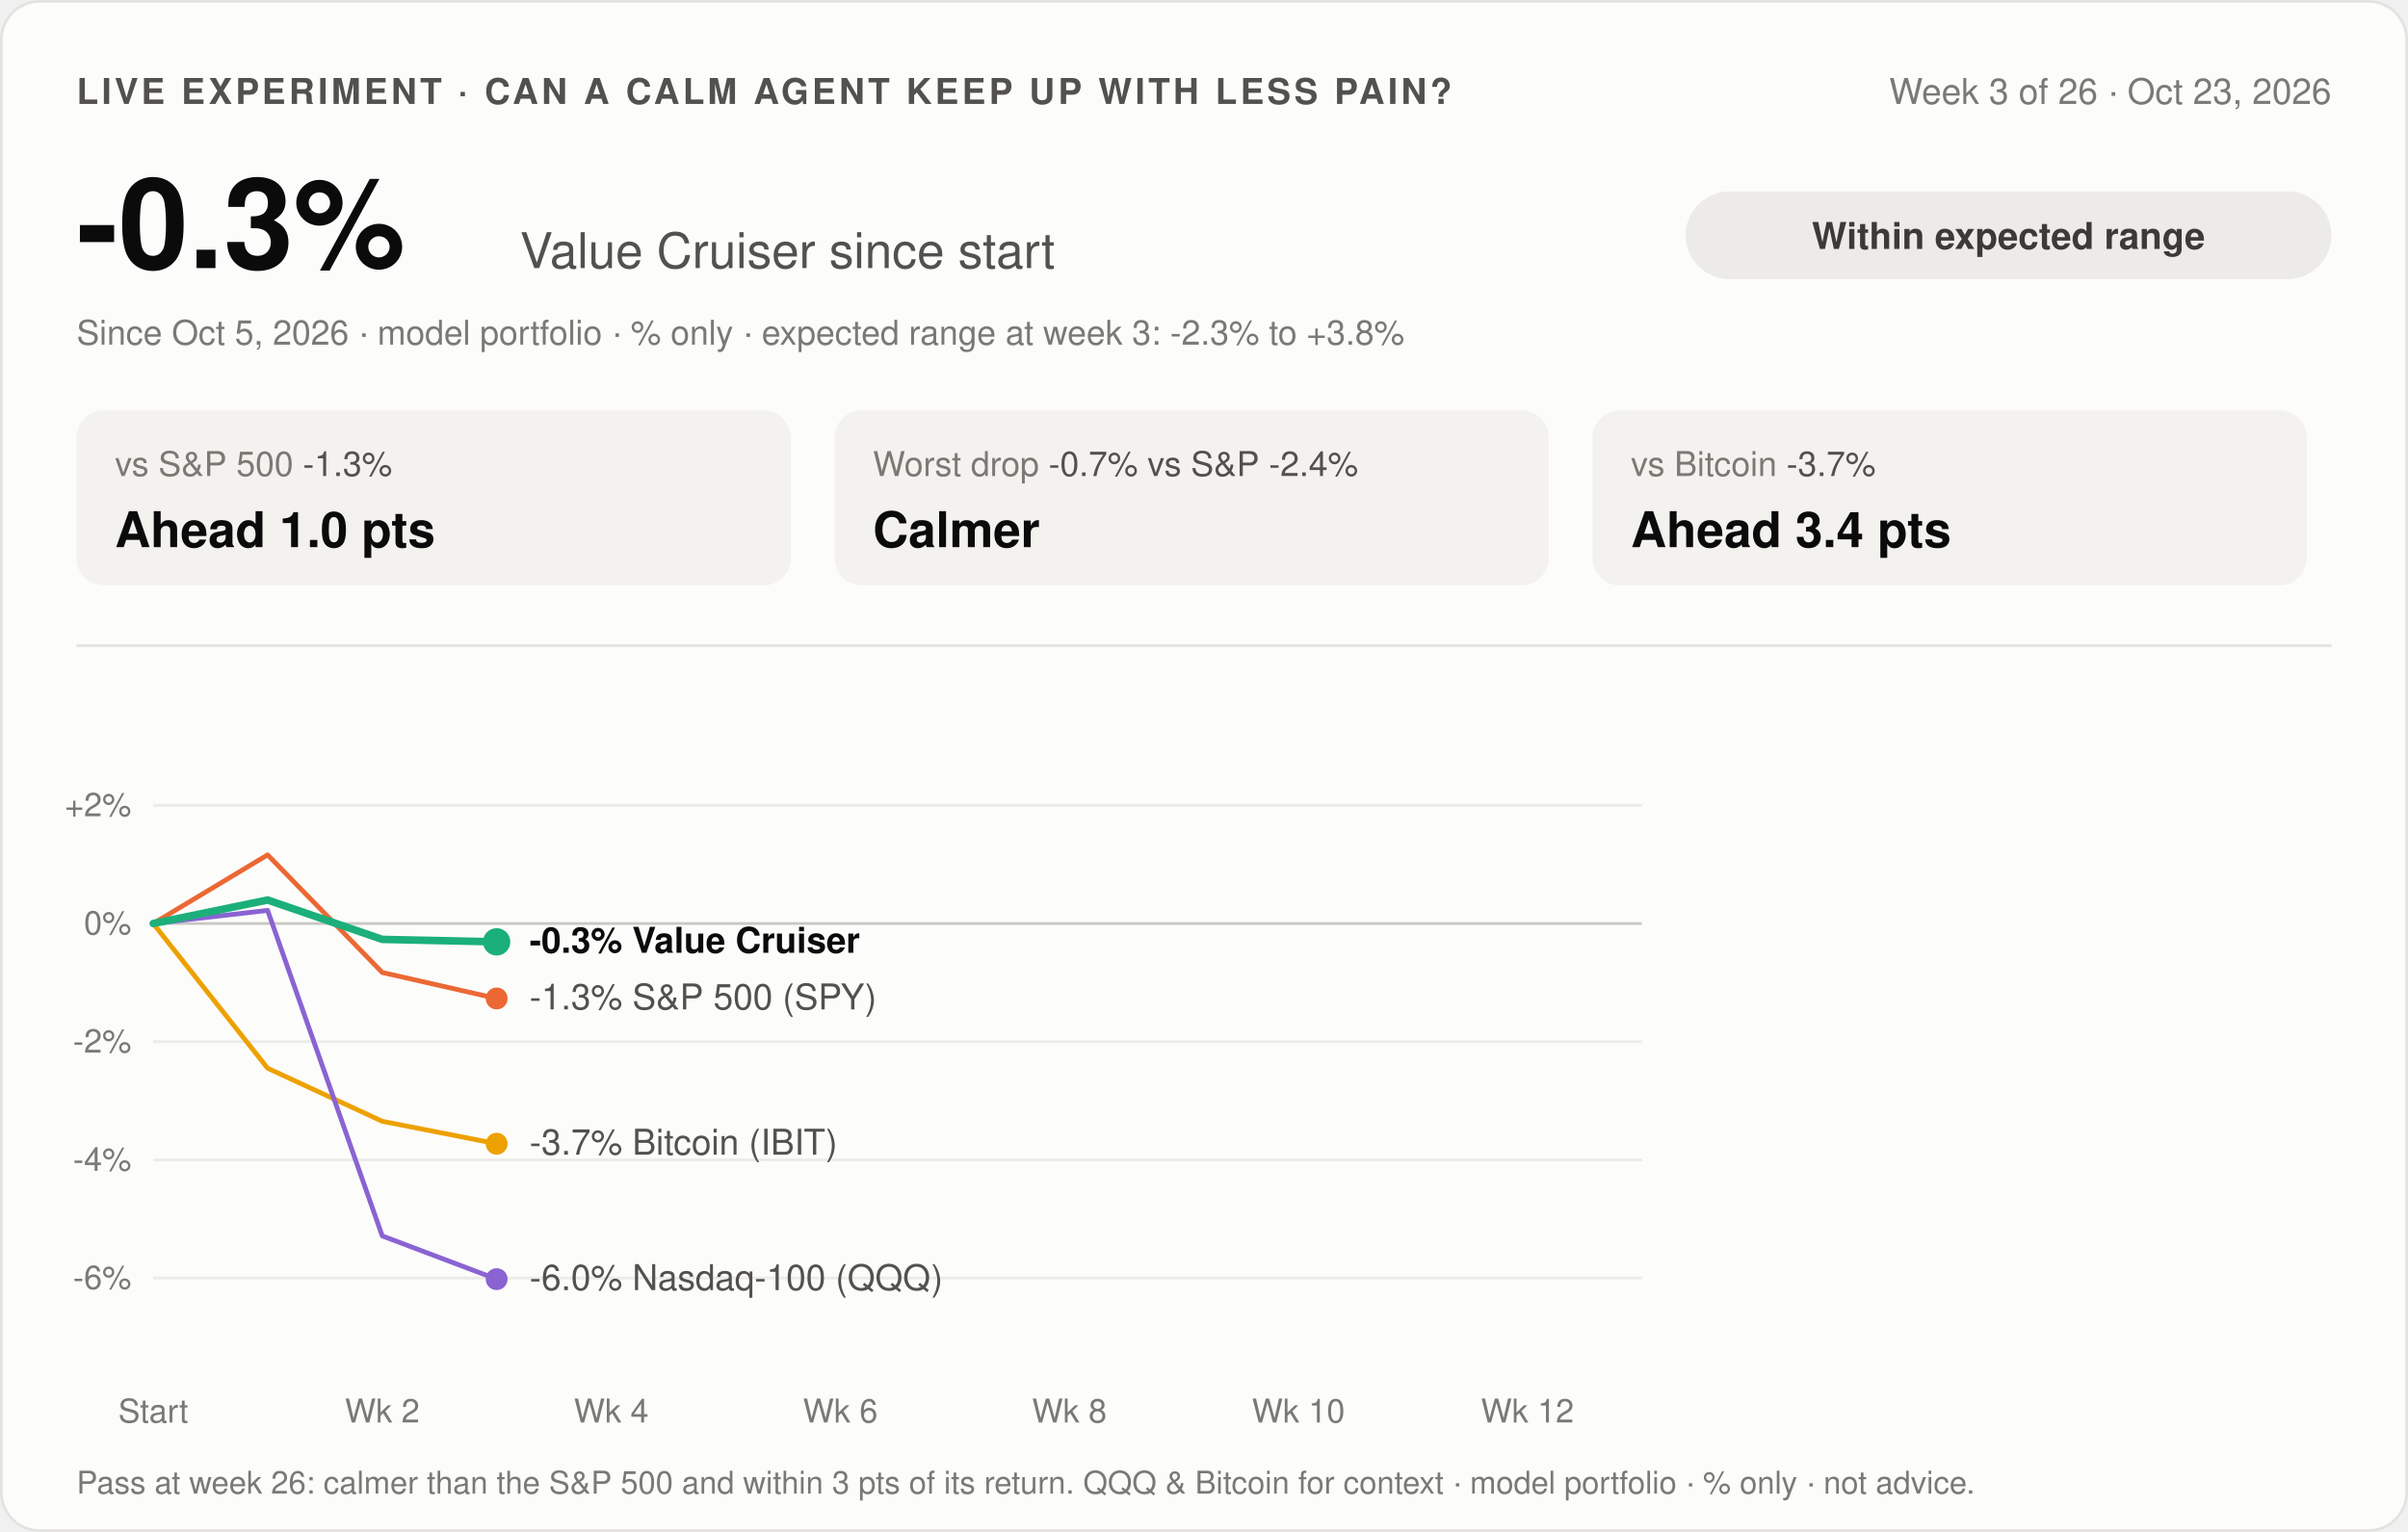
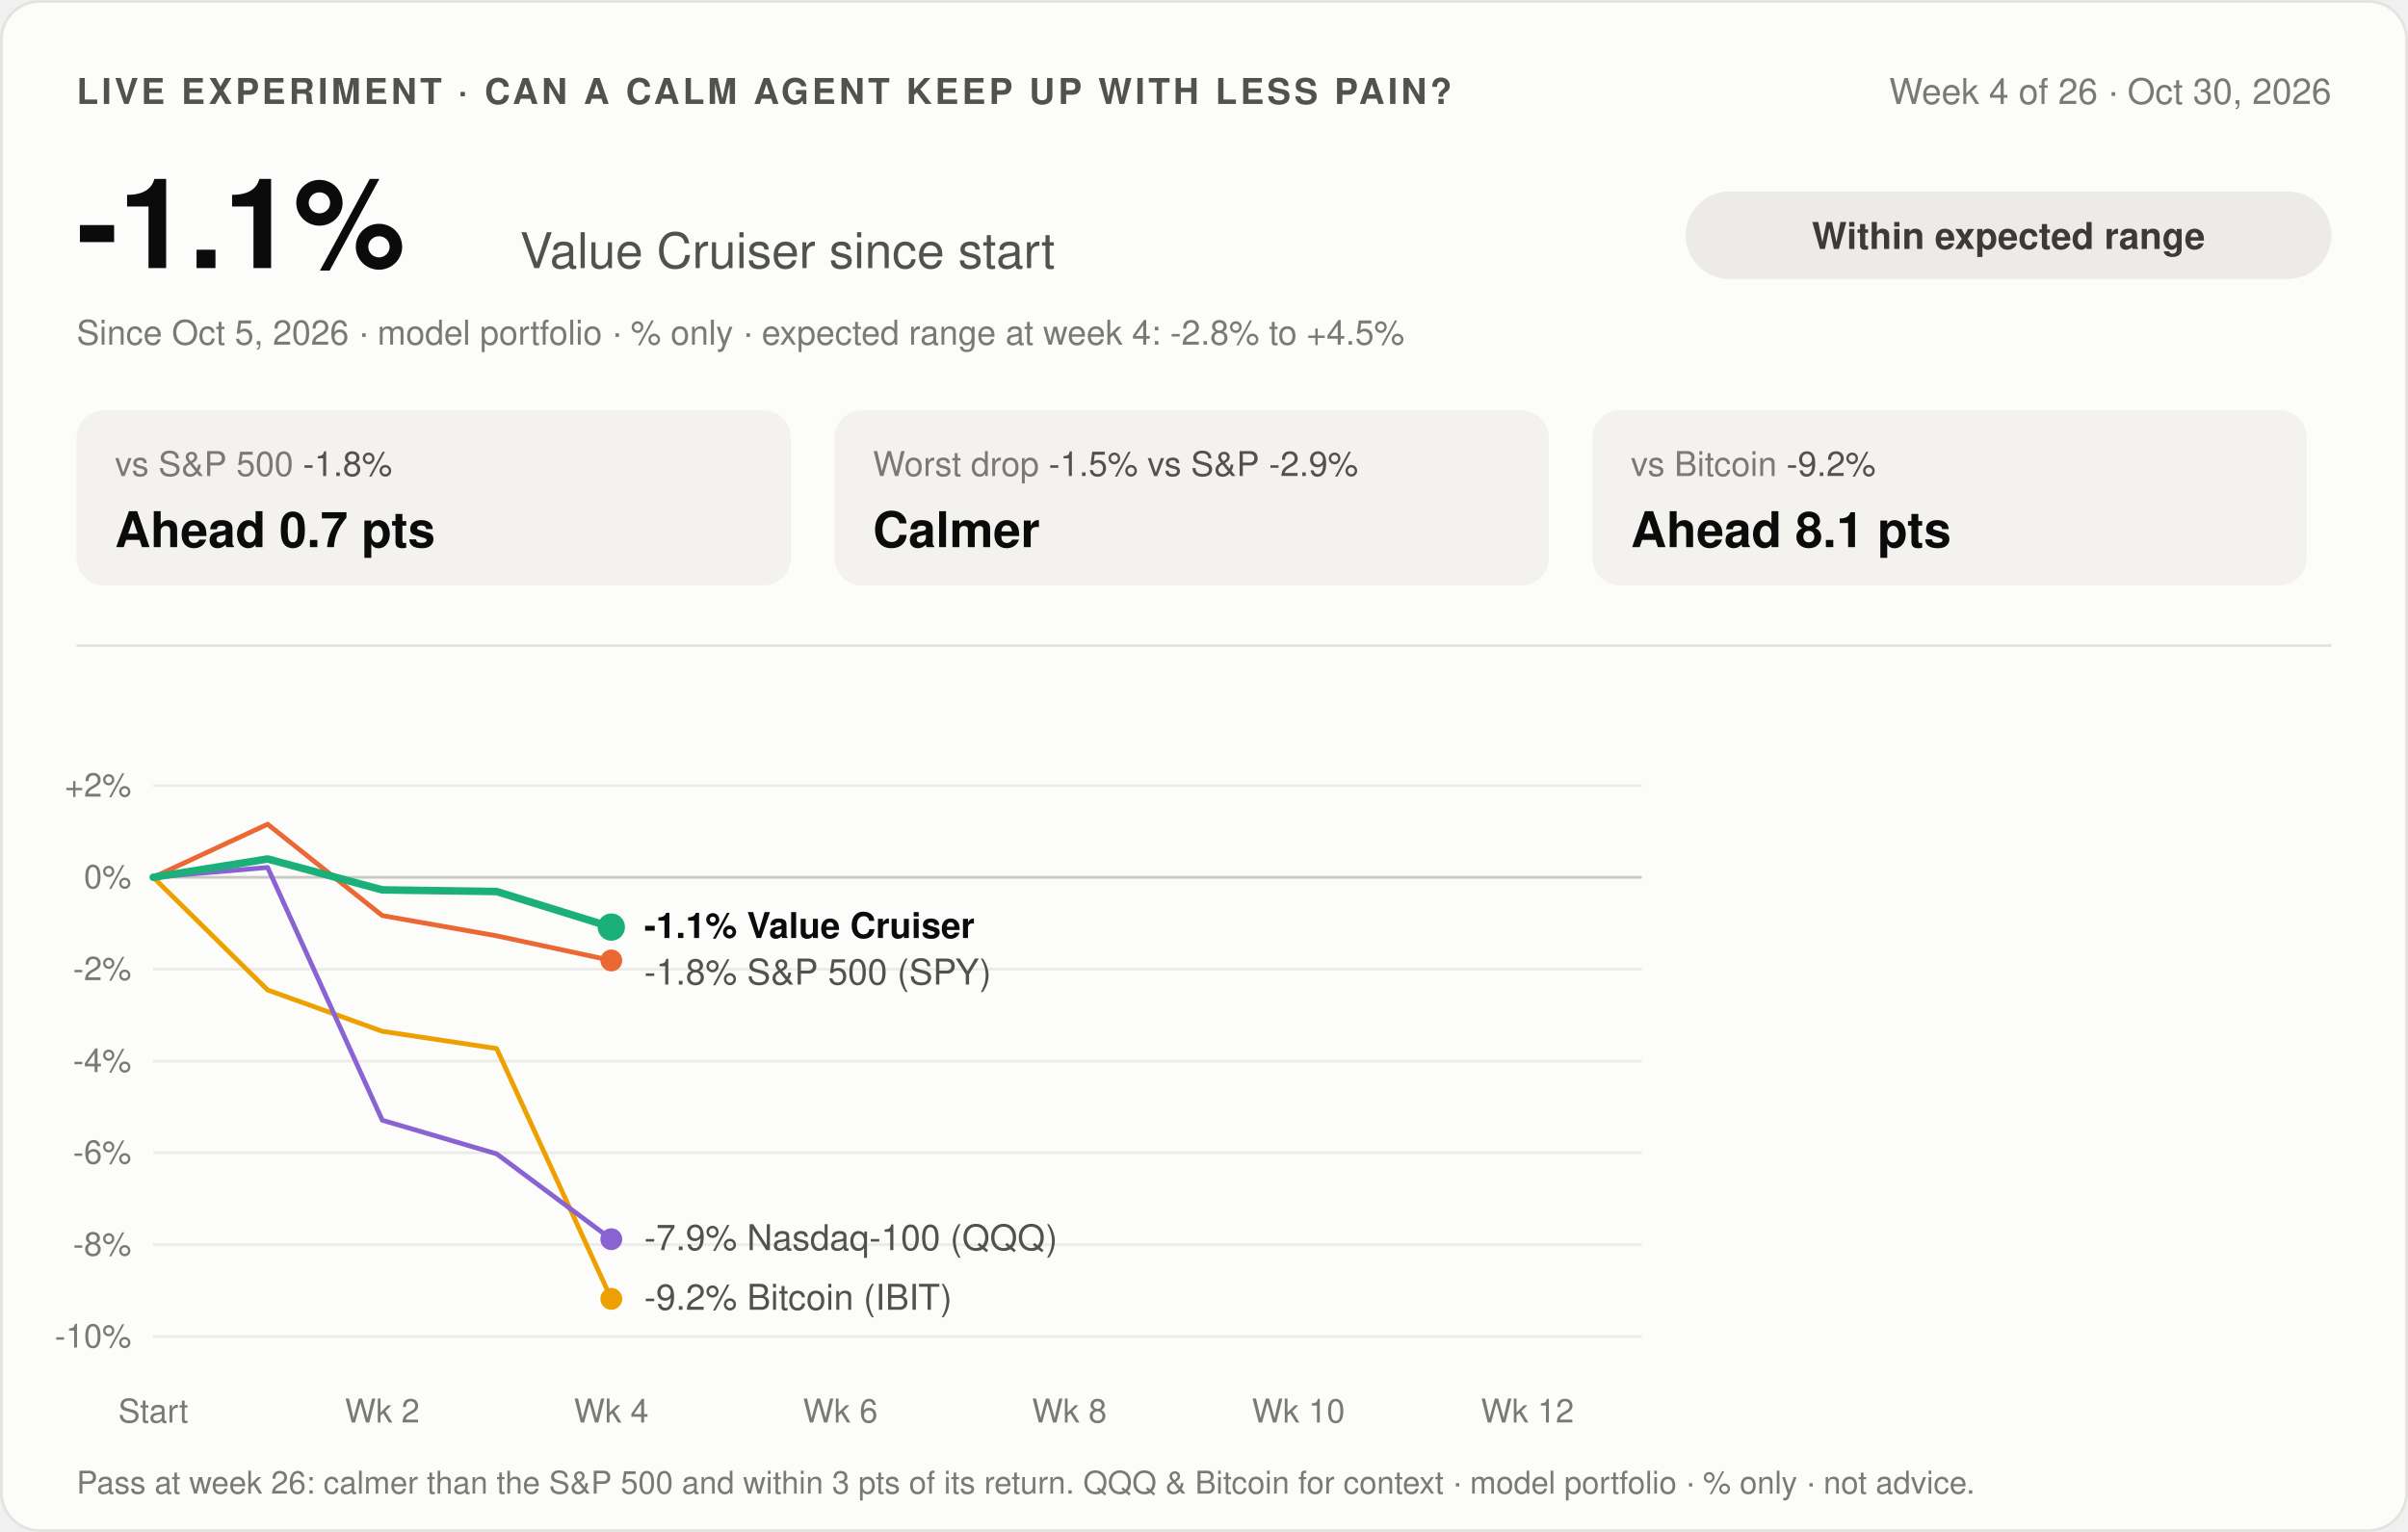
<svg xmlns="http://www.w3.org/2000/svg" viewBox="0 0 880 560" width="880" height="560" font-family="-apple-system,BlinkMacSystemFont,'Segoe UI',Helvetica,Arial,sans-serif">
  <style>
.bg{fill:#fcfcfb;stroke:#e4e3df} .t1{fill:#0b0b0b} .t2{fill:#52514e} .t3{fill:#7a7974} .chip{fill:#f3f2ef}
.grid{stroke:#ecebe7} .zero{stroke:#c9c8c3} .ax{fill:#7a7974;font-size:12px} .div{stroke:#e4e3df}
.s1{stroke:#1baf7a} .s2{stroke:#eb6834} .s3{stroke:#8a63d2} .s4{stroke:#eda100}
.s1f{fill:#1baf7a} .s2f{fill:#eb6834} .s3f{fill:#8a63d2} .s4f{fill:#eda100}
.pill{fill:#ecebe7} .pillt{fill:#3b3a37}
@media (prefers-color-scheme: dark){
.bg{fill:#1a1a19;stroke:#2e2e2c} .t1{fill:#fff} .t2{fill:#c3c2b7} .t3{fill:#9a998f} .chip{fill:#242423}
.grid{stroke:#2a2a28} .zero{stroke:#4a4a46} .ax{fill:#9a998f} .div{stroke:#2e2e2c}
.s1{stroke:#199e70} .s2{stroke:#d95926} .s3{stroke:#9b7ae0} .s4{stroke:#c98500}
.s1f{fill:#199e70} .s2f{fill:#d95926} .s3f{fill:#9b7ae0} .s4f{fill:#c98500}
.pill{fill:#2c2c2a} .pillt{fill:#e6e5df} }
</style>
  <rect x=".5" y=".5" width="879" height="559" rx="14" class="bg" />
  <text x="28" y="38" class="t2" font-size="13" font-weight="600" letter-spacing="1.2">LIVE EXPERIMENT · CAN A CALM AGENT KEEP UP WITH LESS PAIN?</text>
-   <text x="852" y="38" class="t3" font-size="13" text-anchor="end">Week 3 of 26 · Oct 23, 2026</text>
-   <text x="28" y="98" class="t1" font-size="46" font-weight="700">-0.3%</text>
+   <text x="852" y="38" class="t3" font-size="13" text-anchor="end">Week 4 of 26 · Oct 30, 2026</text>
+   <text x="28" y="98" class="t1" font-size="46" font-weight="700">-1.1%</text>
  <text x="190" y="98" class="t2" font-size="18">Value Cruiser since start</text>
  <rect x="616" y="70" width="236" height="32" rx="16" class="pill" />
  <text x="734" y="91" class="pillt" font-size="13.5" font-weight="600" text-anchor="middle">Within expected range</text>
-   <text x="28" y="126" class="t3" font-size="12.5">Since Oct 5, 2026 · model portfolio · % only · expected range at week 3: -2.3% to +3.8%</text>
+   <text x="28" y="126" class="t3" font-size="12.5">Since Oct 5, 2026 · model portfolio · % only · expected range at week 4: -2.8% to +4.5%</text>
  <rect x="28" y="150" width="261" height="64" rx="10" class="chip" />
-   <text x="42" y="174" class="t3" font-size="12.5">vs S&amp;P 500 <tspan class="t2">-1.3%</tspan>
+   <text x="42" y="174" class="t3" font-size="12.5">vs S&amp;P 500 <tspan class="t2">-1.8%</tspan>
  </text>
-   <text x="42" y="200" class="t1" font-size="18" font-weight="700">Ahead 1.0 pts</text>
+   <text x="42" y="200" class="t1" font-size="18" font-weight="700">Ahead 0.7 pts</text>
  <rect x="305" y="150" width="261" height="64" rx="10" class="chip" />
-   <text x="319" y="174" class="t3" font-size="12.5">Worst drop <tspan class="t2">-0.7% vs S&amp;P -2.4%</tspan>
+   <text x="319" y="174" class="t3" font-size="12.5">Worst drop <tspan class="t2">-1.5% vs S&amp;P -2.9%</tspan>
  </text>
  <text x="319" y="200" class="t1" font-size="18" font-weight="700">Calmer</text>
  <rect x="582" y="150" width="261" height="64" rx="10" class="chip" />
-   <text x="596" y="174" class="t3" font-size="12.5">vs Bitcoin <tspan class="t2">-3.7%</tspan>
+   <text x="596" y="174" class="t3" font-size="12.5">vs Bitcoin <tspan class="t2">-9.2%</tspan>
  </text>
-   <text x="596" y="200" class="t1" font-size="18" font-weight="700">Ahead 3.4 pts</text>
+   <text x="596" y="200" class="t1" font-size="18" font-weight="700">Ahead 8.1 pts</text>
  <line x1="28" x2="852" y1="236" y2="236" class="div" />
-   <line x1="56" x2="600" y1="467.2" y2="467.2" class="grid" />
-   <text x="48" y="471.2" class="ax" text-anchor="end">-6%</text>
-   <line x1="56" x2="600" y1="424.0" y2="424.0" class="grid" />
-   <text x="48" y="428.0" class="ax" text-anchor="end">-4%</text>
-   <line x1="56" x2="600" y1="380.8" y2="380.8" class="grid" />
-   <text x="48" y="384.8" class="ax" text-anchor="end">-2%</text>
-   <line x1="56" x2="600" y1="337.6" y2="337.6" class="zero" />
-   <text x="48" y="341.6" class="ax" text-anchor="end">0%</text>
-   <line x1="56" x2="600" y1="294.4" y2="294.4" class="grid" />
-   <text x="48" y="298.4" class="ax" text-anchor="end">+2%</text>
+   <line x1="56" x2="600" y1="488.6" y2="488.6" class="grid" />
+   <text x="48" y="492.6" class="ax" text-anchor="end">-10%</text>
+   <line x1="56" x2="600" y1="455.0" y2="455.0" class="grid" />
+   <text x="48" y="459.0" class="ax" text-anchor="end">-8%</text>
+   <line x1="56" x2="600" y1="421.4" y2="421.4" class="grid" />
+   <text x="48" y="425.4" class="ax" text-anchor="end">-6%</text>
+   <line x1="56" x2="600" y1="387.9" y2="387.9" class="grid" />
+   <text x="48" y="391.9" class="ax" text-anchor="end">-4%</text>
+   <line x1="56" x2="600" y1="354.3" y2="354.3" class="grid" />
+   <text x="48" y="358.3" class="ax" text-anchor="end">-2%</text>
+   <line x1="56" x2="600" y1="320.7" y2="320.7" class="zero" />
+   <text x="48" y="324.7" class="ax" text-anchor="end">0%</text>
+   <line x1="56" x2="600" y1="287.2" y2="287.2" class="grid" />
+   <text x="48" y="291.2" class="ax" text-anchor="end">+2%</text>
  <text x="56.0" y="520" class="ax" text-anchor="middle">Start</text>
  <text x="139.7" y="520" class="ax" text-anchor="middle">Wk 2</text>
  <text x="223.4" y="520" class="ax" text-anchor="middle">Wk 4</text>
  <text x="307.1" y="520" class="ax" text-anchor="middle">Wk 6</text>
  <text x="390.8" y="520" class="ax" text-anchor="middle">Wk 8</text>
  <text x="474.5" y="520" class="ax" text-anchor="middle">Wk 10</text>
  <text x="558.2" y="520" class="ax" text-anchor="middle">Wk 12</text>
-   <path d="M56.0,337.6 L97.8,390.5 L139.7,409.9 L181.5,418.1" fill="none" stroke-width="1.75" class="s4" stroke-linejoin="round" stroke-linecap="round" />
-   <circle cx="181.5" cy="418.1" r="4" class="s4f" />
-   <path d="M56.0,337.6 L97.8,332.8 L139.7,451.8 L181.5,467.6" fill="none" stroke-width="1.75" class="s3" stroke-linejoin="round" stroke-linecap="round" />
-   <circle cx="181.5" cy="467.6" r="4" class="s3f" />
-   <path d="M56.0,337.6 L97.8,312.5 L139.7,355.5 L181.5,365.0" fill="none" stroke-width="1.75" class="s2" stroke-linejoin="round" stroke-linecap="round" />
-   <circle cx="181.5" cy="365.0" r="4" class="s2f" />
-   <path d="M56.0,337.6 L97.8,329.0 L139.7,343.4 L181.5,344.3" fill="none" stroke-width="2.75" class="s1" stroke-linejoin="round" stroke-linecap="round" />
-   <circle cx="181.5" cy="344.3" r="5" class="s1f" />
-   <text x="193.5" y="348.3" class="t1" font-size="13" font-weight="700">-0.3%  Value Cruiser</text>
-   <text x="193.5" y="369.0" class="t2" font-size="13">-1.3%  S&amp;P 500 (SPY)</text>
-   <text x="193.5" y="422.1" class="t2" font-size="13">-3.7%  Bitcoin (IBIT)</text>
-   <text x="193.5" y="471.6" class="t2" font-size="13">-6.0%  Nasdaq-100 (QQQ)</text>
+   <path d="M56.0,320.7 L97.8,361.9 L139.7,377.0 L181.5,383.3 L223.4,474.8" fill="none" stroke-width="1.75" class="s4" stroke-linejoin="round" stroke-linecap="round" />
+   <circle cx="223.4" cy="474.8" r="4" class="s4f" />
+   <path d="M56.0,320.7 L97.8,317.1 L139.7,409.5 L181.5,421.8 L223.4,453.0" fill="none" stroke-width="1.75" class="s3" stroke-linejoin="round" stroke-linecap="round" />
+   <circle cx="223.4" cy="453.0" r="4" class="s3f" />
+   <path d="M56.0,320.7 L97.8,301.3 L139.7,334.7 L181.5,342.1 L223.4,351.1" fill="none" stroke-width="1.75" class="s2" stroke-linejoin="round" stroke-linecap="round" />
+   <circle cx="223.4" cy="351.1" r="4" class="s2f" />
+   <path d="M56.0,320.7 L97.8,314.0 L139.7,325.3 L181.5,325.9 L223.4,338.9" fill="none" stroke-width="2.75" class="s1" stroke-linejoin="round" stroke-linecap="round" />
+   <circle cx="223.4" cy="338.9" r="5" class="s1f" />
+   <text x="235.4" y="342.9" class="t1" font-size="13" font-weight="700">-1.1%  Value Cruiser</text>
+   <text x="235.4" y="359.9" class="t2" font-size="13">-1.8%  S&amp;P 500 (SPY)</text>
+   <text x="235.4" y="457.0" class="t2" font-size="13">-7.9%  Nasdaq-100 (QQQ)</text>
+   <text x="235.4" y="478.8" class="t2" font-size="13">-9.2%  Bitcoin (IBIT)</text>
  <text x="28" y="546" class="t3" font-size="11.5">Pass at week 26: calmer than the S&amp;P 500 and within 3 pts of its return. QQQ &amp; Bitcoin for context · model portfolio · % only · not advice.</text>
</svg>
